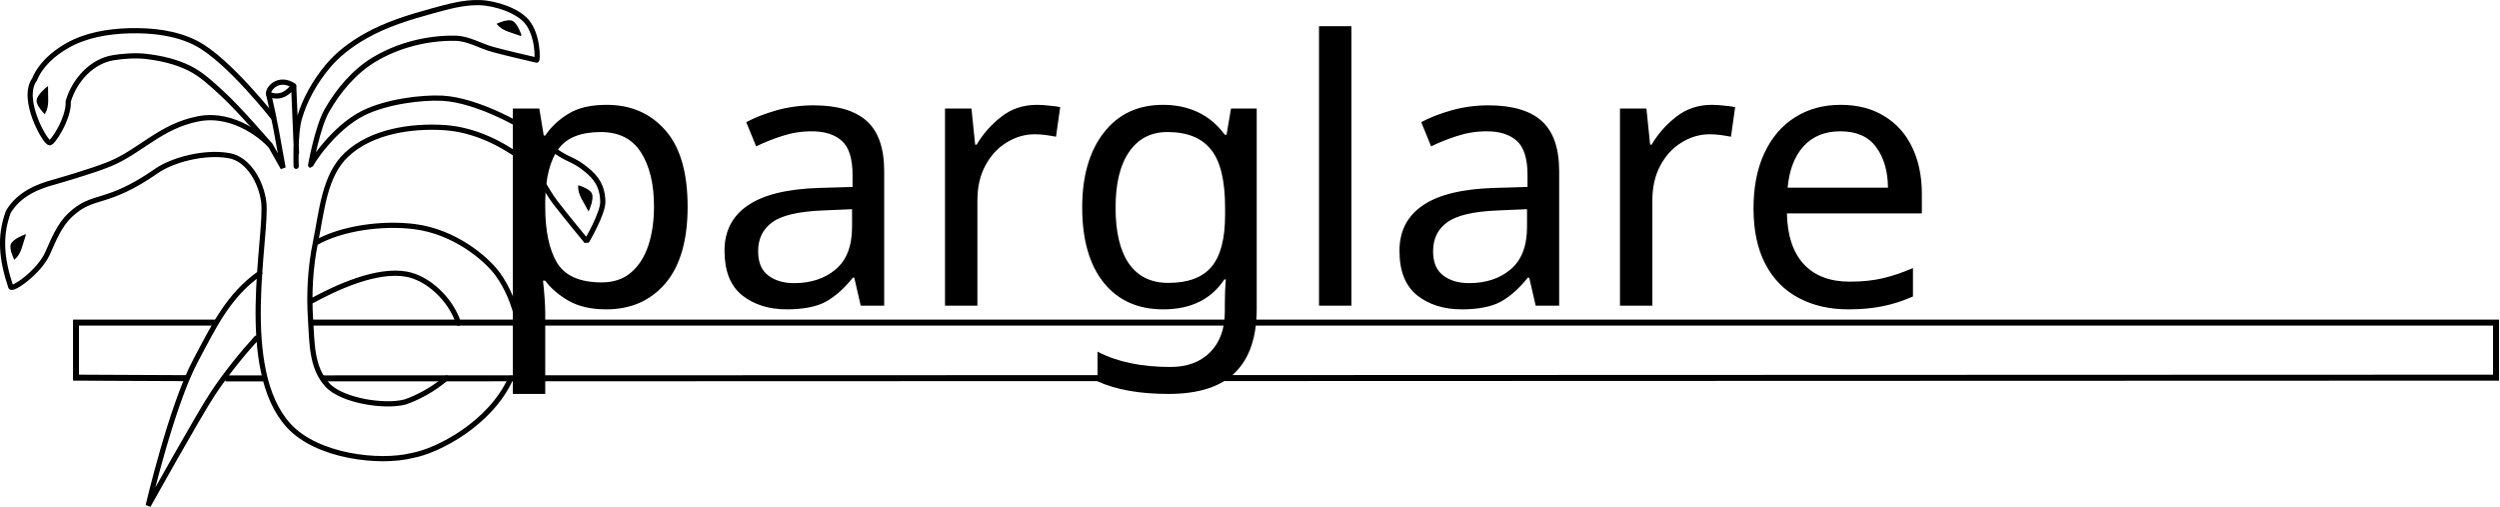
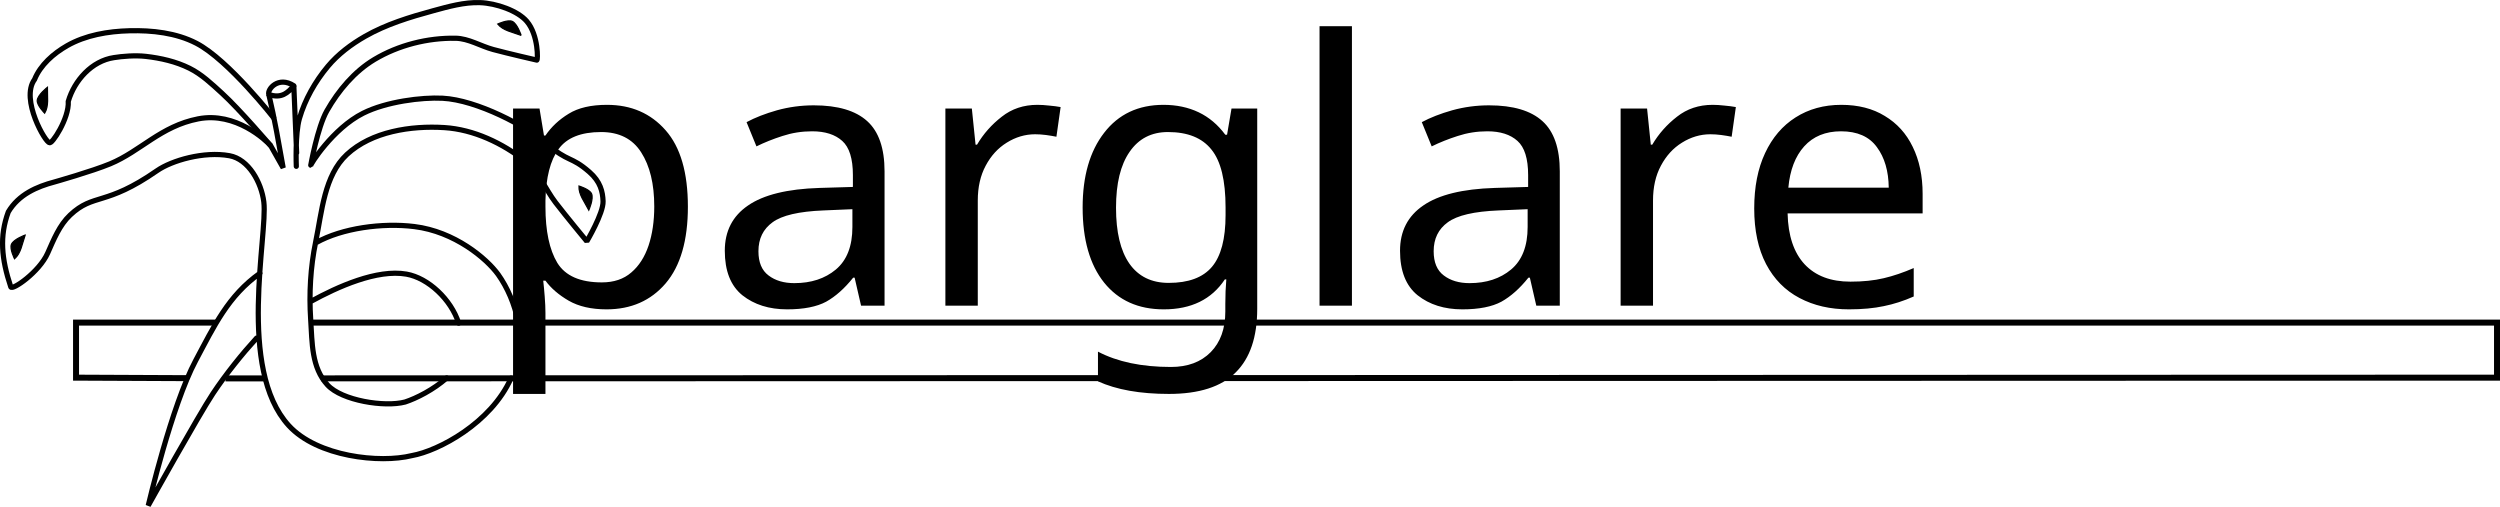
- <svg xmlns="http://www.w3.org/2000/svg" width="157.96mm" height="32.025mm" viewBox="0 0 157.96 32.025" version="1.1" id="svg8">
-   <defs id="defs2" />
+ <svg xmlns="http://www.w3.org/2000/svg" id="svg8" width="597.014" height="121.039" version="1.1" viewBox="0 0 157.96 32.025">
  <g id="layer1" transform="translate(-10.93869,-71.80943)">
-     <path style="color:#000000;display:inline;overflow:visible;visibility:visible;fill:none;fill-rule:evenodd;stroke:#000000;stroke-width:0.378px;stroke-linecap:butt;stroke-linejoin:miter;stroke-miterlimit:4;stroke-dasharray:none;stroke-dashoffset:0;stroke-opacity:1;marker:none;enable-background:accumulate" d="m 22.718,95.703 -6.975,-0.032 V 92.194 h 8.846 m 6.114,0 H 168.71 v 3.477 l -137.472,0.045 m -3.508,0.001 -2.547,8.38e-4" id="rect4616" />
+     <path style="color:#000;display:inline;overflow:visible;visibility:visible;fill:none;fill-rule:evenodd;stroke:#000;stroke-width:.378px;stroke-linecap:butt;stroke-linejoin:miter;stroke-miterlimit:4;stroke-dasharray:none;stroke-dashoffset:0;stroke-opacity:1;marker:none;enable-background:accumulate" id="rect4616" d="m 22.718,95.703 -6.975,-0.032 V 92.194 h 8.846 m 6.114,0 H 168.71 v 3.477 l -137.472,0.045 m -3.508,0.001 -2.547,8.38e-4" />
    <g id="g4614">
-       <g transform="matrix(0.2954009,0,0,0.2954009,1.119778,55.73297)" id="g4596">
-         <path style="opacity:1;vector-effect:none;fill:none;fill-opacity:1;fill-rule:evenodd;stroke:#000000;stroke-width:1.111;stroke-linecap:round;stroke-linejoin:bevel;stroke-miterlimit:4;stroke-dasharray:none;stroke-dashoffset:0;stroke-opacity:1;marker:none" d="M 96.685,87.127 96.083,72.761 c -1.269,1.521 -2.673,2.805 -5.345,1.871 1.199,4.982 2.189,10.773 3.074,15.702 l -2.673,-4.744 c -0.987,-1.137 -7.483,-7.311 -15.502,-5.746 -8.019,1.565 -12.329,6.917 -18.843,9.622 -3.851,1.599 -11.893,3.875 -11.893,3.875 -3.743,0.989 -7.667,2.664 -9.889,6.414 -1.91,5.196 -1.469,10.027 0.535,16.036 0.272,0.817 6.073,-3.152 7.884,-7.216 1.285,-2.882 2.513,-5.99 4.811,-8.152 5.064,-4.764 7.548,-1.822 18.575,-9.488 3.185,-2.214 10.057,-4.194 15.502,-3.207 4.109,0.744 6.832,5.719 7.35,9.889 0.873,7.031 -5.784,35.688 5.345,47.841 6.1,6.661 19.45,8.116 26.326,6.414 5.701,-1.004 16.944,-6.972 21.207,-16.56 m 1.509,-12.057 c -0.726,-3.76 -2.278,-7.341 -4.274,-10.137 -2.506,-3.446 -9.307,-9.167 -17.914,-10.234 -6.862,-0.851 -15.48,0.336 -20.974,3.419 m -12.027,6.548 c -6.835,4.841 -9.829,11.31 -13.777,18.697 -5.127,9.593 -10.144,31.015 -10.144,31.015 0,0 10.797,-19.364 13.826,-23.937 2.77,-4.182 6.276,-8.523 9.354,-11.893 m 11.586,-7.828 c 5.712,-3.133 14.171,-6.959 20.471,-5.847 4.629,0.816 9.54,5.394 11.162,10.481 m -2.558,11.724 c -2.826,2.509 -6.469,4.349 -8.904,5.147 -4.39,1.158 -13.514,-0.295 -16.586,-3.638 -3.44,-3.744 -3.279,-8.958 -3.608,-14.032 -0.358,-5.523 -0.051,-11.15 1.069,-16.571 m 0,0 c 1.34,-6.485 1.829,-14.203 6.682,-18.709 5.282,-4.905 13.653,-6.196 20.847,-5.746 6.258,0.391 12.449,3.333 17.373,7.216 2.854,2.251 4.204,5.934 6.414,8.82 2.158,2.816 6.682,8.285 6.682,8.285 0,0 3.561,-5.987 3.474,-8.553 -0.069,-2.04 -0.555,-4.209 -2.94,-6.281 -4.008,-3.483 -4.41,-1.955 -9.107,-6.043 -4.246,-3.696 -14.942,-9.357 -22.297,-9.726 -4.454,-0.223 -12.011,0.72 -16.972,3.207 -6.524,3.272 -11.436,11.146 -11.225,11.225 0,0 1.453,-8.207 3.475,-11.76 2.463,-4.328 5.884,-8.399 10.156,-10.958 5.135,-3.075 11.388,-4.65 17.373,-4.544 2.79,0.05 5.325,1.675 8.018,2.405 3.097,0.84 9.354,2.272 9.354,2.272 0.231,0.115 0.382,-5.323 -2.138,-8.285 -1.931,-2.269 -6.549,-3.892 -10.023,-4.009 -3.389,-0.115 -6.751,0.847 -10.023,1.737 -5.005,1.362 -10.063,2.905 -14.566,5.479 -2.956,1.69 -5.769,3.8 -7.951,6.414 -2.714,3.252 -4.901,7.09 -6.08,11.159 -0.951,3.28 -0.668,10.223 -0.668,10.223" id="path4485" />
-         <path style="color:#000000;clip-rule:nonzero;display:inline;overflow:visible;visibility:visible;opacity:1;isolation:auto;mix-blend-mode:normal;color-interpolation:sRGB;color-interpolation-filters:linearRGB;solid-color:#000000;solid-opacity:1;fill:none;fill-opacity:1;fill-rule:evenodd;stroke:#000000;stroke-width:1.111;stroke-linecap:butt;stroke-linejoin:miter;stroke-miterlimit:4;stroke-dasharray:none;stroke-dashoffset:0;stroke-opacity:1;marker:none;color-rendering:auto;image-rendering:auto;shape-rendering:auto;text-rendering:auto;enable-background:accumulate" d="m 91.941,79.844 c 0,0 -9.82,-12.612 -16.704,-16.17 -4.308,-2.226 -9.452,-2.796 -14.299,-2.673 -4.58,0.116 -9.388,0.931 -13.363,3.207 -2.898,1.659 -5.7,4.119 -6.949,7.216 -3.1,4.251 2.44,13.716 3.207,13.497 0.42,0.505 4.224,-5.145 4.009,-8.82 1.319,-4.508 5.055,-8.654 9.755,-9.354 1.767,-0.288 4.556,-0.523 6.815,-0.267 3.21,0.364 6.46,1.104 9.354,2.539 2.618,1.298 4.789,3.377 6.949,5.345 3.774,3.439 10.424,11.225 10.424,11.225" id="path4489" />
-         <path style="color:#000000;clip-rule:nonzero;display:inline;overflow:visible;visibility:visible;opacity:1;isolation:auto;mix-blend-mode:normal;color-interpolation:sRGB;color-interpolation-filters:linearRGB;solid-color:#000000;solid-opacity:1;fill:#000000;fill-opacity:1;fill-rule:evenodd;stroke:#000000;stroke-width:0.265px;stroke-linecap:butt;stroke-linejoin:miter;stroke-miterlimit:4;stroke-dasharray:none;stroke-dashoffset:0;stroke-opacity:1;marker:none;color-rendering:auto;image-rendering:auto;shape-rendering:auto;text-rendering:auto;enable-background:accumulate" d="m 38.62,104.7 c 0,0 -2.501,0.903 -2.94,2.005 -0.388,0.974 0.668,3.074 0.668,3.074 1.375,-1.209 1.608,-3.159 2.272,-5.078 z" id="path4514" />
-         <path style="color:#000000;clip-rule:nonzero;display:inline;overflow:visible;visibility:visible;opacity:1;isolation:auto;mix-blend-mode:normal;color-interpolation:sRGB;color-interpolation-filters:linearRGB;solid-color:#000000;solid-opacity:1;fill:#000000;fill-opacity:1;fill-rule:evenodd;stroke:#000000;stroke-width:0.265px;stroke-linecap:butt;stroke-linejoin:miter;stroke-miterlimit:4;stroke-dasharray:none;stroke-dashoffset:0;stroke-opacity:1;marker:none;color-rendering:auto;image-rendering:auto;shape-rendering:auto;text-rendering:auto;enable-background:accumulate" d="m 144.707,61.99 c 0,0 -0.826,-2.527 -1.914,-2.999 -0.962,-0.417 -3.092,0.575 -3.092,0.575 1.167,1.411 3.108,1.703 5.007,2.425 z" id="path4514-6" />
-         <path style="color:#000000;clip-rule:nonzero;display:inline;overflow:visible;visibility:visible;opacity:1;isolation:auto;mix-blend-mode:normal;color-interpolation:sRGB;color-interpolation-filters:linearRGB;solid-color:#000000;solid-opacity:1;fill:none;fill-opacity:1;fill-rule:evenodd;stroke:#000000;stroke-width:1.111;stroke-linecap:round;stroke-linejoin:bevel;stroke-miterlimit:4;stroke-dasharray:none;stroke-dashoffset:0;stroke-opacity:1;marker:none;paint-order:fill markers stroke;color-rendering:auto;image-rendering:auto;shape-rendering:auto;text-rendering:auto;enable-background:accumulate" d="m 90.738,74.632 c -0.386,-1.099 2.05,-4.033 5.345,-1.871" id="path4531" />
-         <path style="color:#000000;clip-rule:nonzero;display:inline;overflow:visible;visibility:visible;opacity:1;isolation:auto;mix-blend-mode:normal;color-interpolation:sRGB;color-interpolation-filters:linearRGB;solid-color:#000000;solid-opacity:1;fill:#000000;fill-opacity:1;fill-rule:evenodd;stroke:#000000;stroke-width:0.265px;stroke-linecap:butt;stroke-linejoin:miter;stroke-miterlimit:4;stroke-dasharray:none;stroke-dashoffset:0;stroke-opacity:1;marker:none;color-rendering:auto;image-rendering:auto;shape-rendering:auto;text-rendering:auto;enable-background:accumulate" d="m 43.376,73.1 c 0,0 -2.097,1.634 -2.172,2.818 -0.067,1.046 1.589,2.714 1.589,2.714 0.932,-1.576 0.548,-3.502 0.583,-5.532 z" id="path4514-7" />
-         <path style="color:#000000;clip-rule:nonzero;display:inline;overflow:visible;visibility:visible;opacity:1;isolation:auto;mix-blend-mode:normal;color-interpolation:sRGB;color-interpolation-filters:linearRGB;solid-color:#000000;solid-opacity:1;fill:#000000;fill-opacity:1;fill-rule:evenodd;stroke:#000000;stroke-width:0.265px;stroke-linecap:butt;stroke-linejoin:miter;stroke-miterlimit:4;stroke-dasharray:none;stroke-dashoffset:0;stroke-opacity:1;marker:none;color-rendering:auto;image-rendering:auto;shape-rendering:auto;text-rendering:auto;enable-background:accumulate" d="m 159.182,99.362 c 0,0 1.073,-2.433 0.579,-3.511 -0.437,-0.953 -2.685,-1.638 -2.685,-1.638 -0.074,1.829 1.175,3.344 2.106,5.149 z" id="path4514-72" />
+       <g id="g4596" transform="matrix(0.2954009,0,0,0.2954009,1.119778,55.73297)">
+         <path style="opacity:1;vector-effect:none;fill:none;fill-opacity:1;fill-rule:evenodd;stroke:#000;stroke-width:1.111;stroke-linecap:round;stroke-linejoin:bevel;stroke-miterlimit:4;stroke-dasharray:none;stroke-dashoffset:0;stroke-opacity:1;marker:none" id="path4485" d="M 96.685,87.127 96.083,72.761 c -1.269,1.521 -2.673,2.805 -5.345,1.871 1.199,4.982 2.189,10.773 3.074,15.702 l -2.673,-4.744 c -0.987,-1.137 -7.483,-7.311 -15.502,-5.746 -8.019,1.565 -12.329,6.917 -18.843,9.622 -3.851,1.599 -11.893,3.875 -11.893,3.875 -3.743,0.989 -7.667,2.664 -9.889,6.414 -1.91,5.196 -1.469,10.027 0.535,16.036 0.272,0.817 6.073,-3.152 7.884,-7.216 1.285,-2.882 2.513,-5.99 4.811,-8.152 5.064,-4.764 7.548,-1.822 18.575,-9.488 3.185,-2.214 10.057,-4.194 15.502,-3.207 4.109,0.744 6.832,5.719 7.35,9.889 0.873,7.031 -5.784,35.688 5.345,47.841 6.1,6.661 19.45,8.116 26.326,6.414 5.701,-1.004 16.944,-6.972 21.207,-16.56 m 1.509,-12.057 c -0.726,-3.76 -2.278,-7.341 -4.274,-10.137 -2.506,-3.446 -9.307,-9.167 -17.914,-10.234 -6.862,-0.851 -15.48,0.336 -20.974,3.419 m -12.027,6.548 c -6.835,4.841 -9.829,11.31 -13.777,18.697 -5.127,9.593 -10.144,31.015 -10.144,31.015 0,0 10.797,-19.364 13.826,-23.937 2.77,-4.182 6.276,-8.523 9.354,-11.893 m 11.586,-7.828 c 5.712,-3.133 14.171,-6.959 20.471,-5.847 4.629,0.816 9.54,5.394 11.162,10.481 m -2.558,11.724 c -2.826,2.509 -6.469,4.349 -8.904,5.147 -4.39,1.158 -13.514,-0.295 -16.586,-3.638 -3.44,-3.744 -3.279,-8.958 -3.608,-14.032 -0.358,-5.523 -0.051,-11.15 1.069,-16.571 m 0,0 c 1.34,-6.485 1.829,-14.203 6.682,-18.709 5.282,-4.905 13.653,-6.196 20.847,-5.746 6.258,0.391 12.449,3.333 17.373,7.216 2.854,2.251 4.204,5.934 6.414,8.82 2.158,2.816 6.682,8.285 6.682,8.285 0,0 3.561,-5.987 3.474,-8.553 -0.069,-2.04 -0.555,-4.209 -2.94,-6.281 -4.008,-3.483 -4.41,-1.955 -9.107,-6.043 -4.246,-3.696 -14.942,-9.357 -22.297,-9.726 -4.454,-0.223 -12.011,0.72 -16.972,3.207 -6.524,3.272 -11.436,11.146 -11.225,11.225 0,0 1.453,-8.207 3.475,-11.76 2.463,-4.328 5.884,-8.399 10.156,-10.958 5.135,-3.075 11.388,-4.65 17.373,-4.544 2.79,0.05 5.325,1.675 8.018,2.405 3.097,0.84 9.354,2.272 9.354,2.272 0.231,0.115 0.382,-5.323 -2.138,-8.285 -1.931,-2.269 -6.549,-3.892 -10.023,-4.009 -3.389,-0.115 -6.751,0.847 -10.023,1.737 -5.005,1.362 -10.063,2.905 -14.566,5.479 -2.956,1.69 -5.769,3.8 -7.951,6.414 -2.714,3.252 -4.901,7.09 -6.08,11.159 -0.951,3.28 -0.668,10.223 -0.668,10.223" />
+         <path style="color:#000;clip-rule:nonzero;display:inline;overflow:visible;visibility:visible;opacity:1;isolation:auto;mix-blend-mode:normal;color-interpolation:sRGB;color-interpolation-filters:linearRGB;solid-color:#000;solid-opacity:1;fill:none;fill-opacity:1;fill-rule:evenodd;stroke:#000;stroke-width:1.111;stroke-linecap:butt;stroke-linejoin:miter;stroke-miterlimit:4;stroke-dasharray:none;stroke-dashoffset:0;stroke-opacity:1;marker:none;color-rendering:auto;image-rendering:auto;shape-rendering:auto;text-rendering:auto;enable-background:accumulate" id="path4489" d="m 91.941,79.844 c 0,0 -9.82,-12.612 -16.704,-16.17 -4.308,-2.226 -9.452,-2.796 -14.299,-2.673 -4.58,0.116 -9.388,0.931 -13.363,3.207 -2.898,1.659 -5.7,4.119 -6.949,7.216 -3.1,4.251 2.44,13.716 3.207,13.497 0.42,0.505 4.224,-5.145 4.009,-8.82 1.319,-4.508 5.055,-8.654 9.755,-9.354 1.767,-0.288 4.556,-0.523 6.815,-0.267 3.21,0.364 6.46,1.104 9.354,2.539 2.618,1.298 4.789,3.377 6.949,5.345 3.774,3.439 10.424,11.225 10.424,11.225" />
+         <path style="color:#000;clip-rule:nonzero;display:inline;overflow:visible;visibility:visible;opacity:1;isolation:auto;mix-blend-mode:normal;color-interpolation:sRGB;color-interpolation-filters:linearRGB;solid-color:#000;solid-opacity:1;fill:#000;fill-opacity:1;fill-rule:evenodd;stroke:#000;stroke-width:.265px;stroke-linecap:butt;stroke-linejoin:miter;stroke-miterlimit:4;stroke-dasharray:none;stroke-dashoffset:0;stroke-opacity:1;marker:none;color-rendering:auto;image-rendering:auto;shape-rendering:auto;text-rendering:auto;enable-background:accumulate" id="path4514" d="m 38.62,104.7 c 0,0 -2.501,0.903 -2.94,2.005 -0.388,0.974 0.668,3.074 0.668,3.074 1.375,-1.209 1.608,-3.159 2.272,-5.078 z" />
+         <path style="color:#000;clip-rule:nonzero;display:inline;overflow:visible;visibility:visible;opacity:1;isolation:auto;mix-blend-mode:normal;color-interpolation:sRGB;color-interpolation-filters:linearRGB;solid-color:#000;solid-opacity:1;fill:#000;fill-opacity:1;fill-rule:evenodd;stroke:#000;stroke-width:.265px;stroke-linecap:butt;stroke-linejoin:miter;stroke-miterlimit:4;stroke-dasharray:none;stroke-dashoffset:0;stroke-opacity:1;marker:none;color-rendering:auto;image-rendering:auto;shape-rendering:auto;text-rendering:auto;enable-background:accumulate" id="path4514-6" d="m 144.707,61.99 c 0,0 -0.826,-2.527 -1.914,-2.999 -0.962,-0.417 -3.092,0.575 -3.092,0.575 1.167,1.411 3.108,1.703 5.007,2.425 z" />
+         <path style="color:#000;clip-rule:nonzero;display:inline;overflow:visible;visibility:visible;opacity:1;isolation:auto;mix-blend-mode:normal;color-interpolation:sRGB;color-interpolation-filters:linearRGB;solid-color:#000;solid-opacity:1;fill:none;fill-opacity:1;fill-rule:evenodd;stroke:#000;stroke-width:1.111;stroke-linecap:round;stroke-linejoin:bevel;stroke-miterlimit:4;stroke-dasharray:none;stroke-dashoffset:0;stroke-opacity:1;marker:none;paint-order:fill markers stroke;color-rendering:auto;image-rendering:auto;shape-rendering:auto;text-rendering:auto;enable-background:accumulate" id="path4531" d="m 90.738,74.632 c -0.386,-1.099 2.05,-4.033 5.345,-1.871" />
+         <path style="color:#000;clip-rule:nonzero;display:inline;overflow:visible;visibility:visible;opacity:1;isolation:auto;mix-blend-mode:normal;color-interpolation:sRGB;color-interpolation-filters:linearRGB;solid-color:#000;solid-opacity:1;fill:#000;fill-opacity:1;fill-rule:evenodd;stroke:#000;stroke-width:.265px;stroke-linecap:butt;stroke-linejoin:miter;stroke-miterlimit:4;stroke-dasharray:none;stroke-dashoffset:0;stroke-opacity:1;marker:none;color-rendering:auto;image-rendering:auto;shape-rendering:auto;text-rendering:auto;enable-background:accumulate" id="path4514-7" d="m 43.376,73.1 c 0,0 -2.097,1.634 -2.172,2.818 -0.067,1.046 1.589,2.714 1.589,2.714 0.932,-1.576 0.548,-3.502 0.583,-5.532 z" />
+         <path style="color:#000;clip-rule:nonzero;display:inline;overflow:visible;visibility:visible;opacity:1;isolation:auto;mix-blend-mode:normal;color-interpolation:sRGB;color-interpolation-filters:linearRGB;solid-color:#000;solid-opacity:1;fill:#000;fill-opacity:1;fill-rule:evenodd;stroke:#000;stroke-width:.265px;stroke-linecap:butt;stroke-linejoin:miter;stroke-miterlimit:4;stroke-dasharray:none;stroke-dashoffset:0;stroke-opacity:1;marker:none;color-rendering:auto;image-rendering:auto;shape-rendering:auto;text-rendering:auto;enable-background:accumulate" id="path4514-72" d="m 159.182,99.362 c 0,0 1.073,-2.433 0.579,-3.511 -0.437,-0.953 -2.685,-1.638 -2.685,-1.638 -0.074,1.829 1.175,3.344 2.106,5.149 z" />
      </g>
    </g>
-     <text xml:space="preserve" style="color:#000000;font-style:normal;font-variant:normal;font-weight:normal;font-stretch:normal;font-size:23.227px;line-height:21.775px;font-family:'Abhaya Libre';-inkscape-font-specification:'Abhaya Libre';font-variant-ligatures:normal;font-variant-caps:normal;font-variant-numeric:normal;font-feature-settings:normal;text-indent:0;text-align:center;text-decoration:none;text-decoration-line:none;text-decoration-style:solid;text-decoration-color:#000000;letter-spacing:0px;word-spacing:0px;text-transform:none;writing-mode:lr-tb;direction:ltr;baseline-shift:baseline;text-anchor:middle;white-space:normal;clip-rule:nonzero;display:inline;overflow:visible;visibility:visible;opacity:1;isolation:auto;mix-blend-mode:normal;color-interpolation:sRGB;color-interpolation-filters:linearRGB;solid-color:#000000;solid-opacity:1;fill:#000000;fill-opacity:1;fill-rule:nonzero;stroke:none;stroke-width:0.871px;stroke-linecap:butt;stroke-linejoin:miter;stroke-miterlimit:4;stroke-dasharray:none;stroke-dashoffset:0;stroke-opacity:1;color-rendering:auto;image-rendering:auto;shape-rendering:auto;text-rendering:auto;enable-background:accumulate" x="102.587" y="91.122" id="text4600">
-       <tspan id="tspan4598" x="102.587" y="91.122" style="font-style:normal;font-variant:normal;font-weight:normal;font-stretch:normal;font-family:Aldrich;-inkscape-font-specification:Aldrich;stroke-width:0.871px">parglare</tspan>
+     <text style="color:#000;font-style:normal;font-variant:normal;font-weight:400;font-stretch:normal;font-size:23.227px;line-height:21.775px;font-family:'Abhaya Libre';-inkscape-font-specification:'Abhaya Libre';font-variant-ligatures:normal;font-variant-caps:normal;font-variant-numeric:normal;font-feature-settings:normal;text-indent:0;text-align:center;text-decoration:none;text-decoration-line:none;text-decoration-style:solid;text-decoration-color:#000;letter-spacing:0;word-spacing:0;text-transform:none;writing-mode:lr-tb;direction:ltr;baseline-shift:baseline;text-anchor:middle;white-space:normal;clip-rule:nonzero;display:inline;overflow:visible;visibility:visible;opacity:1;isolation:auto;mix-blend-mode:normal;color-interpolation:sRGB;color-interpolation-filters:linearRGB;solid-color:#000;solid-opacity:1;fill:#000;fill-opacity:1;fill-rule:nonzero;stroke:none;stroke-width:.871px;stroke-linecap:butt;stroke-linejoin:miter;stroke-miterlimit:4;stroke-dasharray:none;stroke-dashoffset:0;stroke-opacity:1;color-rendering:auto;image-rendering:auto;shape-rendering:auto;text-rendering:auto;enable-background:accumulate" id="text4600" x="102.587" y="91.122" xml:space="preserve">
+       <tspan id="tspan4598" x="102.587" y="91.122" style="font-style:normal;font-variant:normal;font-weight:400;font-stretch:normal;font-family:Aldrich;-inkscape-font-specification:Aldrich;stroke-width:.871px">parglare</tspan>
    </text>
  </g>
</svg>
